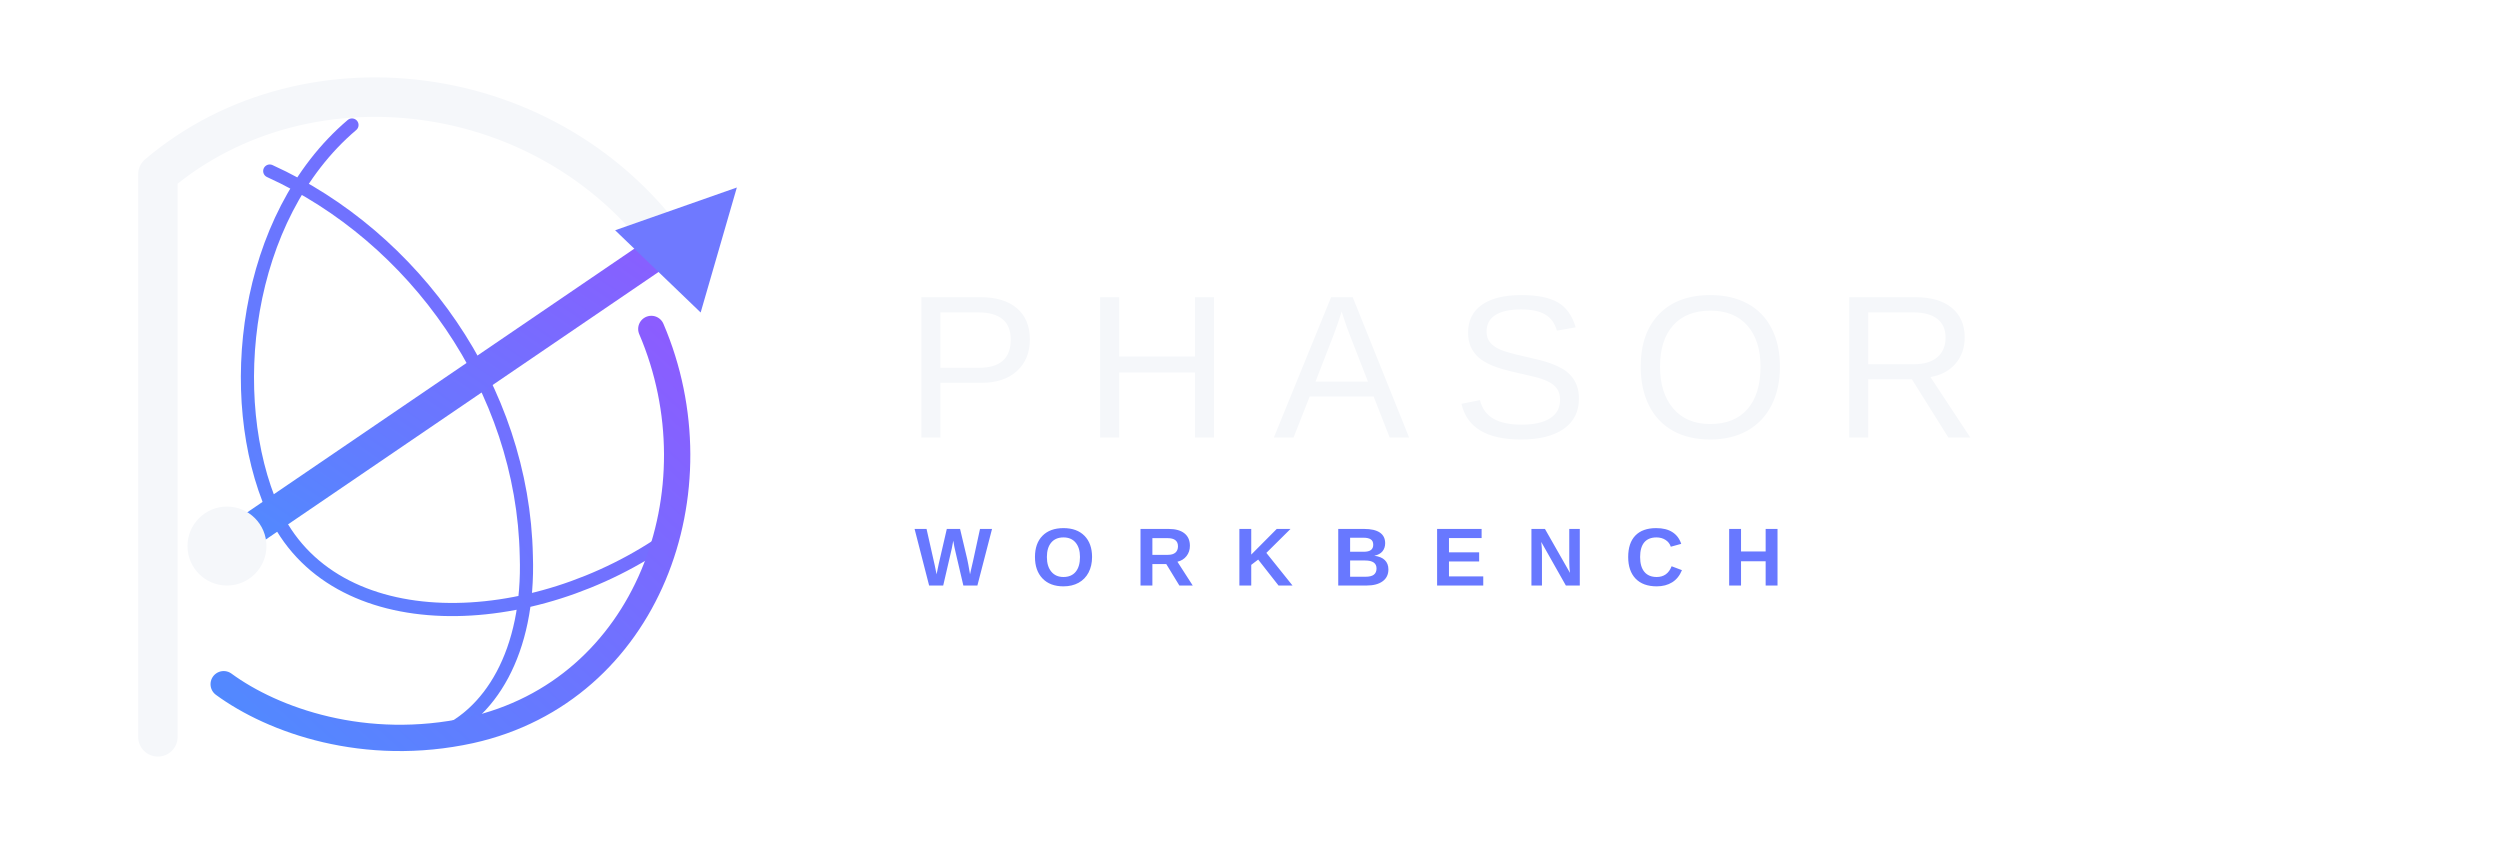
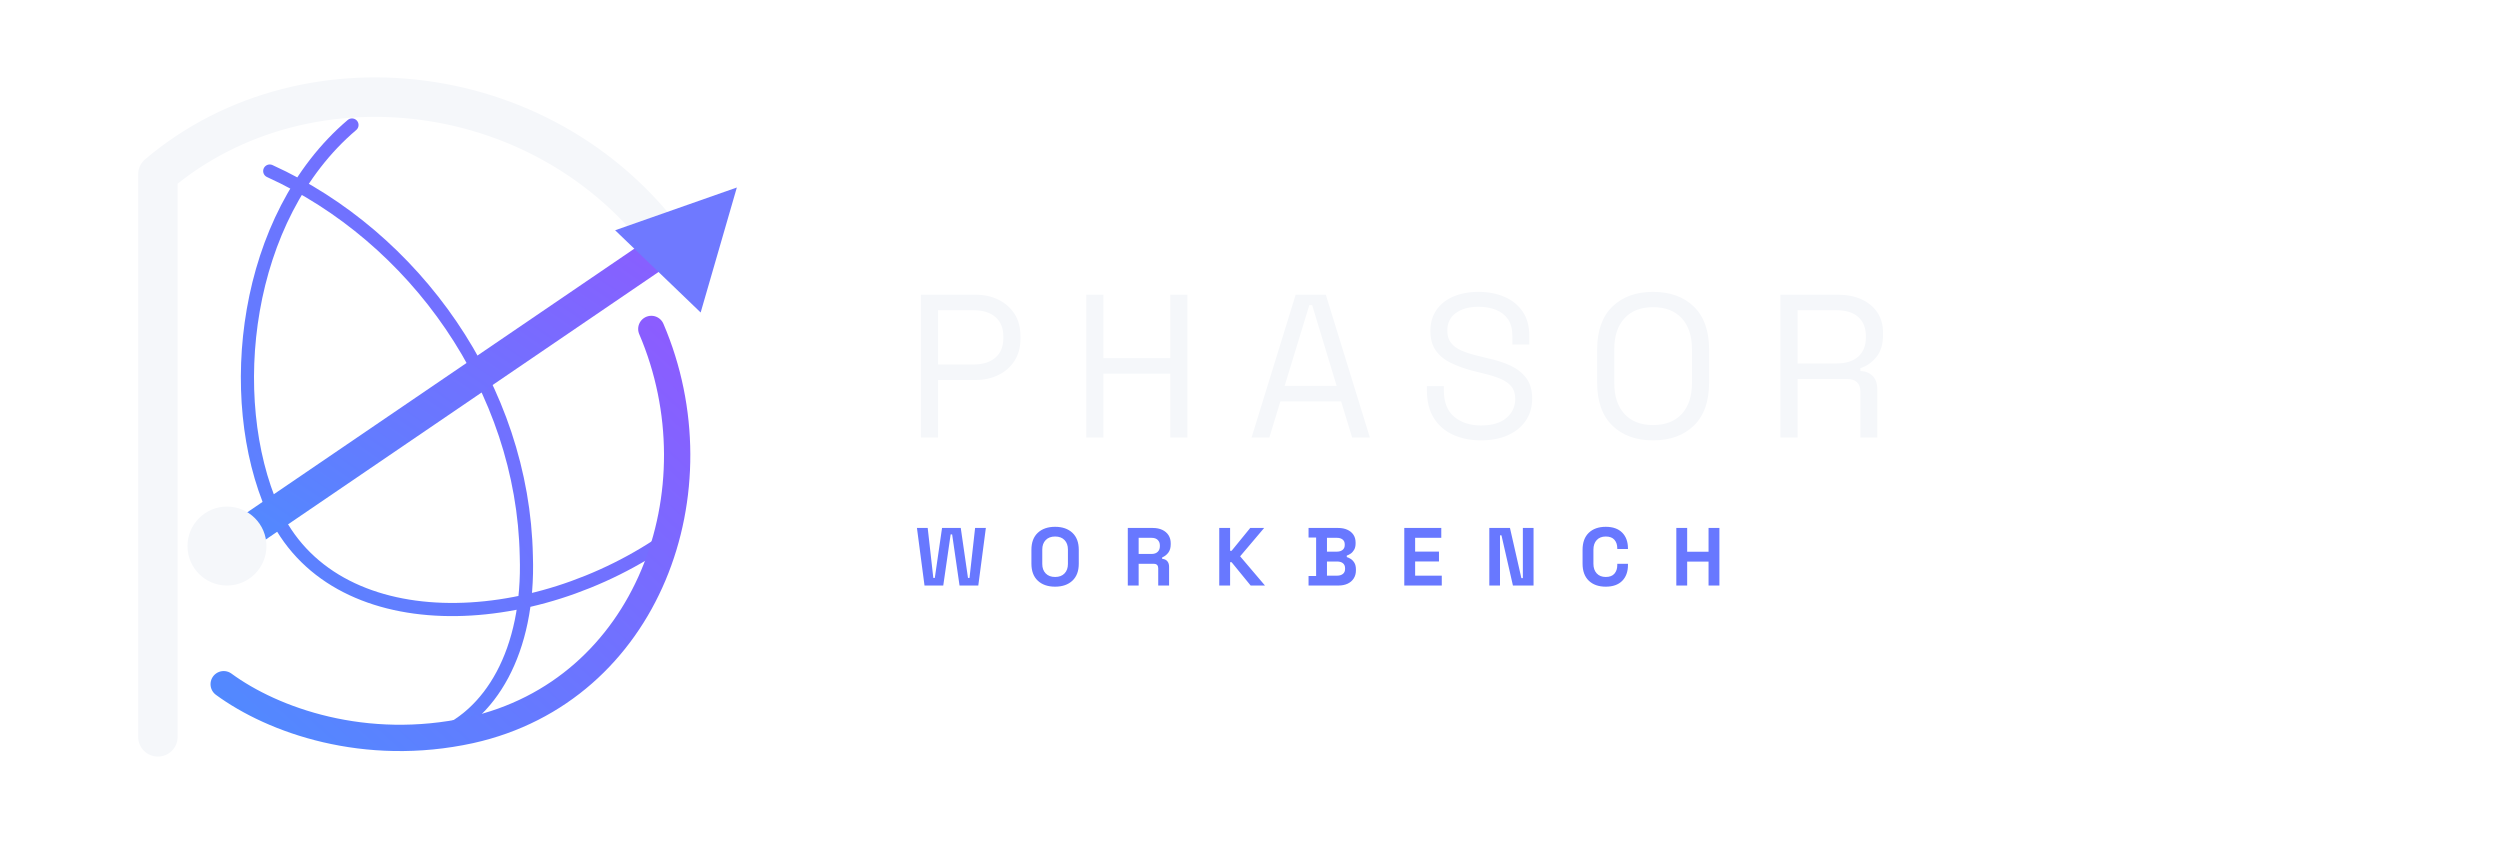
<svg xmlns="http://www.w3.org/2000/svg" viewBox="0 0 760 256" role="img" aria-labelledby="title desc">
  <defs>
    <linearGradient id="a" x1="0" y1="1" x2="1" y2="0">
      <stop stop-color="#4F8BFF" />
      <stop offset="1" stop-color="#8C5CFF" />
    </linearGradient>
  </defs>
  <g fill="none" stroke-linecap="round" stroke-linejoin="round">
    <path d="M48 224V53C94 14 171 24 207 80" stroke="#F5F7FA" stroke-width="12" />
    <path d="M82 52C126 72 159 118 160 169C161 198 149 218 132 224M107 38C74 66 68 121 83 155C101 195 162 193 204 163" stroke="url(#a)" stroke-width="4" />
    <path d="M198 100C219 149 197 210 143 222C111 229 83 219 68 208" stroke="url(#a)" stroke-width="8" />
    <path d="M69 166L207 72" stroke="url(#a)" stroke-width="10" />
    <path d="M187 70L224 57L213 95Z" fill="#6F79FF" stroke="none" />
  </g>
  <circle cx="69" cy="166" r="12" fill="#F5F7FA" />
-   <g fill="#F5F7FA" font-family="'Space Grotesk', Arial, sans-serif" font-size="62" font-weight="400" letter-spacing="13">
-     <text x="275" y="133">PHASOR</text>
-   </g>
-   <g fill="#6878FF" font-family="'Space Grotesk', Arial, sans-serif" font-size="25" font-weight="700" letter-spacing="12">
-     <text x="278" y="178">WORKBENCH</text>
-   </g>
+   <path fill="#F5F7FA" d="M279.96 133V89.6H296.58Q300.48 89.6 303.55 91.12Q306.62 92.64 308.42 95.43Q310.22 98.22 310.22 102.19V102.99Q310.22 106.9 308.39 109.72Q306.56 112.54 303.46 114.03Q300.36 115.52 296.58 115.52H285.17V133ZM285.17 110.8H296.02Q300.17 110.8 302.59 108.73Q305.01 106.65 305.01 102.87V102.25Q305.01 98.47 302.62 96.39Q300.23 94.31 296.02 94.31H285.17ZM330.22 133V89.6H335.43V108.88H355.77V89.6H360.97V133H355.77V113.59H335.43V133ZM380.48 133 393.88 89.6H403.05L416.44 133H411.05L407.7 122.03H389.23L385.88 133ZM390.53 117.31H406.34L398.9 92.76H398.03ZM450.21 133.87Q445.5 133.87 441.78 132.19Q438.06 130.52 435.92 127.14Q433.78 123.76 433.78 118.68V117.38H438.93V118.68Q438.93 124.07 442.09 126.71Q445.25 129.34 450.21 129.34Q455.3 129.34 457.96 127.05Q460.63 124.75 460.63 121.28Q460.63 118.86 459.42 117.44Q458.21 116.01 456.04 115.11Q453.87 114.21 450.96 113.53L447.73 112.73Q443.95 111.73 441.04 110.31Q438.12 108.88 436.48 106.56Q434.84 104.23 434.84 100.57Q434.84 96.92 436.67 94.25Q438.5 91.58 441.81 90.16Q445.13 88.73 449.47 88.73Q453.87 88.73 457.38 90.25Q460.88 91.77 462.89 94.72Q464.91 97.66 464.91 102.12V104.73H459.76V102.12Q459.76 98.96 458.43 97.04Q457.1 95.12 454.77 94.19Q452.45 93.26 449.47 93.26Q445.19 93.26 442.59 95.15Q439.98 97.04 439.98 100.51Q439.98 102.81 441.1 104.23Q442.22 105.66 444.26 106.56Q446.31 107.46 449.16 108.14L452.38 108.94Q456.17 109.75 459.17 111.14Q462.18 112.54 463.98 114.93Q465.78 117.31 465.78 121.16Q465.78 125 463.85 127.85Q461.93 130.71 458.43 132.29Q454.93 133.87 450.21 133.87ZM502.52 133.87Q494.77 133.87 490.15 129.37Q485.53 124.88 485.53 116.26V106.34Q485.53 97.72 490.15 93.23Q494.77 88.73 502.52 88.73Q510.33 88.73 514.95 93.23Q519.57 97.72 519.57 106.34V116.26Q519.57 124.88 514.95 129.37Q510.33 133.87 502.52 133.87ZM502.52 129.22Q508.16 129.22 511.26 125.84Q514.36 122.46 514.36 116.45V106.15Q514.36 100.14 511.26 96.76Q508.16 93.38 502.52 93.38Q496.94 93.38 493.84 96.76Q490.74 100.14 490.74 106.15V116.45Q490.74 122.46 493.84 125.84Q496.94 129.22 502.52 129.22ZM541.25 133V89.6H558.8Q562.83 89.6 565.9 91Q568.97 92.39 570.7 94.96Q572.44 97.54 572.44 101.13V101.81Q572.44 106.09 570.39 108.57Q568.35 111.05 565.56 111.92V112.79Q567.79 112.85 569.24 114.25Q570.7 115.64 570.7 118.43V133H565.56V119.05Q565.56 117.19 564.53 116.2Q563.51 115.21 561.46 115.21H546.46V133ZM546.46 110.49H558.3Q562.58 110.49 564.9 108.42Q567.23 106.34 567.23 102.62V102.19Q567.23 98.47 564.94 96.39Q562.64 94.31 558.3 94.31H546.46Z" />
+   <path fill="#6878FF" d="M281.05 178 278.75 160.5H282.02L283.73 175.7H284.18L286.38 160.5H292.07L294.27 175.7H294.73L296.43 160.5H299.7L297.4 178H291.7L289.45 162.45H289L286.75 178ZM320.75 178.35Q317.45 178.35 315.5 176.54Q313.55 174.72 313.55 171.35V167.15Q313.55 163.78 315.5 161.96Q317.45 160.15 320.75 160.15Q324.05 160.15 326 161.96Q327.95 163.78 327.95 167.15V171.35Q327.95 174.72 326 176.54Q324.05 178.35 320.75 178.35ZM320.75 175.4Q322.6 175.4 323.62 174.32Q324.65 173.25 324.65 171.45V167.05Q324.65 165.25 323.62 164.18Q322.6 163.1 320.75 163.1Q318.93 163.1 317.89 164.18Q316.85 165.25 316.85 167.05V171.45Q316.85 173.25 317.89 174.32Q318.93 175.4 320.75 175.4ZM342.85 178V160.5H350.45Q352.1 160.5 353.32 161.07Q354.55 161.65 355.23 162.7Q355.9 163.75 355.9 165.18V165.47Q355.9 167.05 355.15 168.03Q354.4 169 353.3 169.45V169.9Q354.3 169.95 354.85 170.59Q355.4 171.22 355.4 172.28V178H352.1V172.75Q352.1 172.15 351.79 171.78Q351.47 171.4 350.75 171.4H346.15V178ZM346.15 168.4H350.1Q351.27 168.4 351.94 167.76Q352.6 167.12 352.6 166.07V165.82Q352.6 164.78 351.95 164.14Q351.3 163.5 350.1 163.5H346.15ZM370.65 178V160.5H373.95V167.45H374.4L380.07 160.5H384.3L377 169.12L384.55 178H380.2L374.4 170.9H373.95V178ZM397.8 178V175.1H400.1V163.4H397.8V160.5H406.8Q408.4 160.5 409.59 161.04Q410.77 161.57 411.44 162.56Q412.1 163.55 412.1 164.93V165.18Q412.1 166.38 411.65 167.14Q411.2 167.9 410.59 168.31Q409.97 168.72 409.42 168.9V169.35Q409.97 169.5 410.62 169.91Q411.27 170.32 411.74 171.1Q412.2 171.88 412.2 173.12V173.38Q412.2 174.82 411.52 175.86Q410.85 176.9 409.66 177.45Q408.47 178 406.9 178ZM403.4 175H406.5Q407.57 175 408.24 174.47Q408.9 173.95 408.9 172.97V172.72Q408.9 171.75 408.25 171.22Q407.6 170.7 406.5 170.7H403.4ZM403.4 167.7H406.45Q407.47 167.7 408.14 167.18Q408.8 166.65 408.8 165.72V165.47Q408.8 164.53 408.15 164.01Q407.5 163.5 406.45 163.5H403.4ZM426.9 178V160.5H438.15V163.5H430.2V167.68H437.45V170.68H430.2V175H438.3V178ZM452.75 178V160.5H459.03L462.5 175.75H462.95V160.5H466.2V178H459.93L456.45 162.75H456V178ZM488.15 178.35Q484.9 178.35 483 176.54Q481.1 174.72 481.1 171.35V167.15Q481.1 163.78 483 161.96Q484.9 160.15 488.15 160.15Q491.38 160.15 493.14 161.91Q494.9 163.68 494.9 166.75V166.9H491.65V166.65Q491.65 165.1 490.79 164.1Q489.93 163.1 488.15 163.1Q486.4 163.1 485.4 164.18Q484.4 165.25 484.4 167.1V171.4Q484.4 173.22 485.4 174.31Q486.4 175.4 488.15 175.4Q489.93 175.4 490.79 174.39Q491.65 173.38 491.65 171.85V171.4H494.9V171.75Q494.9 174.82 493.14 176.59Q491.38 178.35 488.15 178.35ZM509.6 178V160.5H512.9V167.72H519.4V160.5H522.7V178H519.4V170.72H512.9V178Z" />
</svg>
